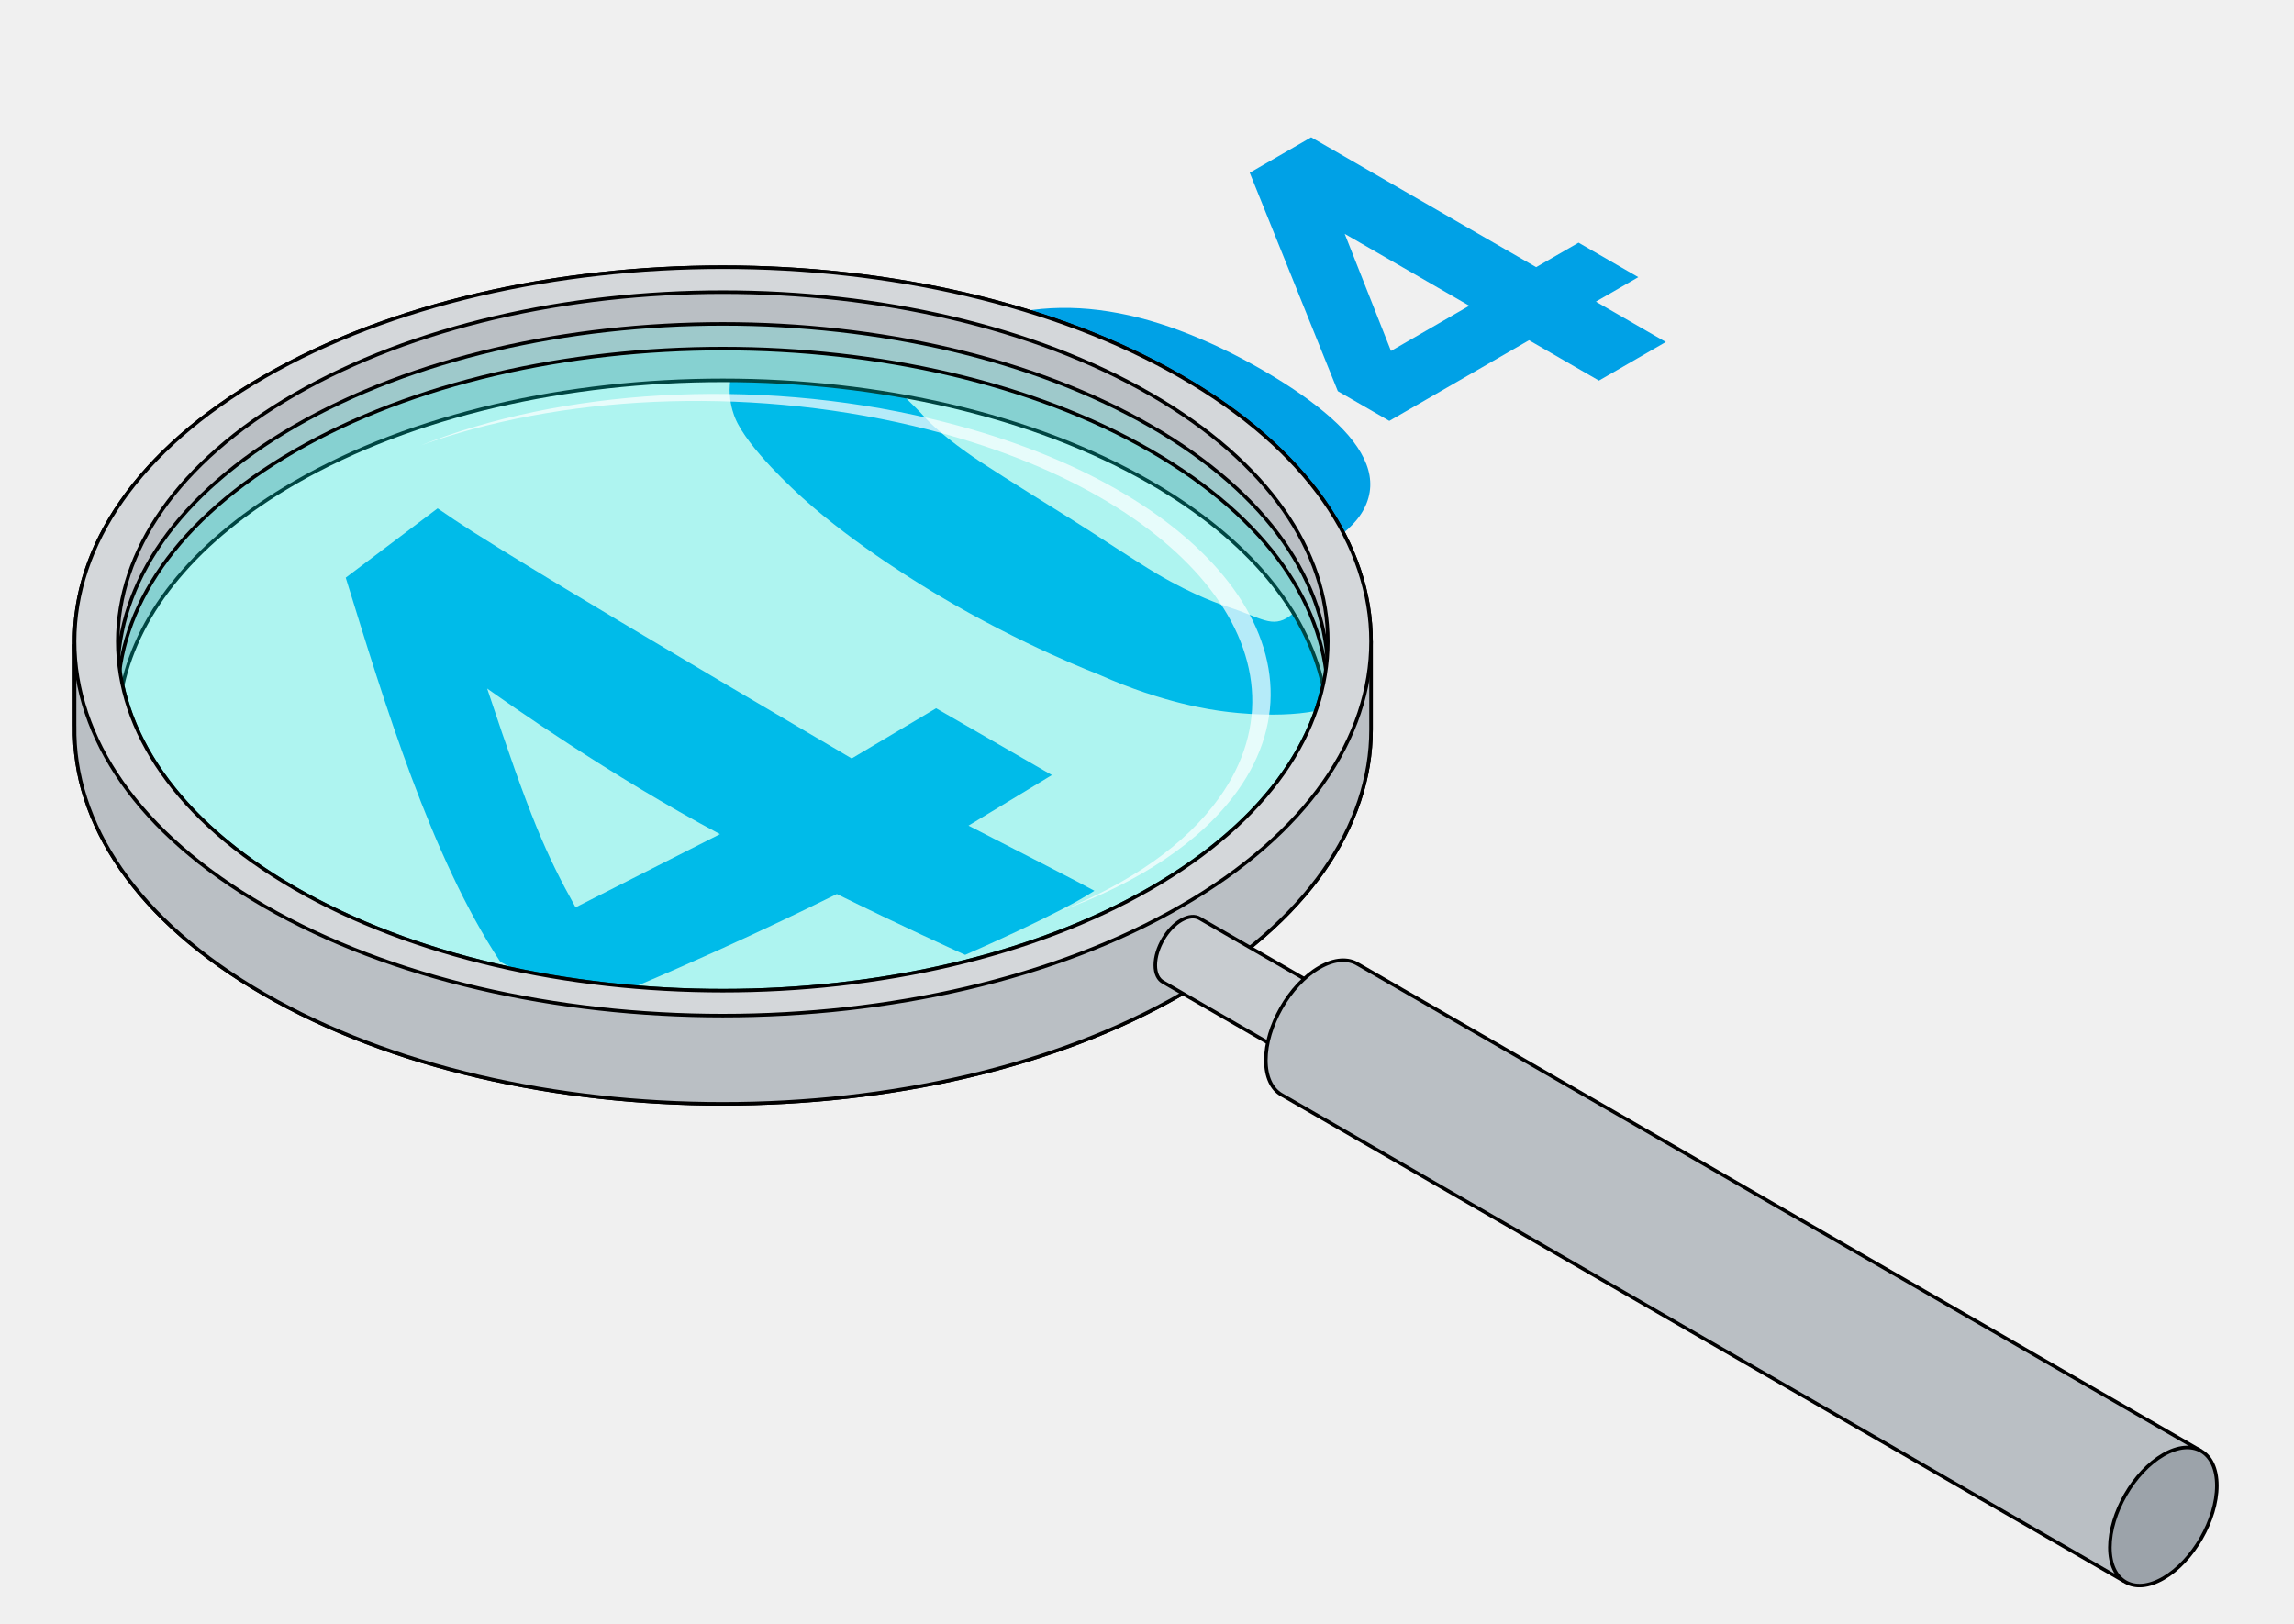
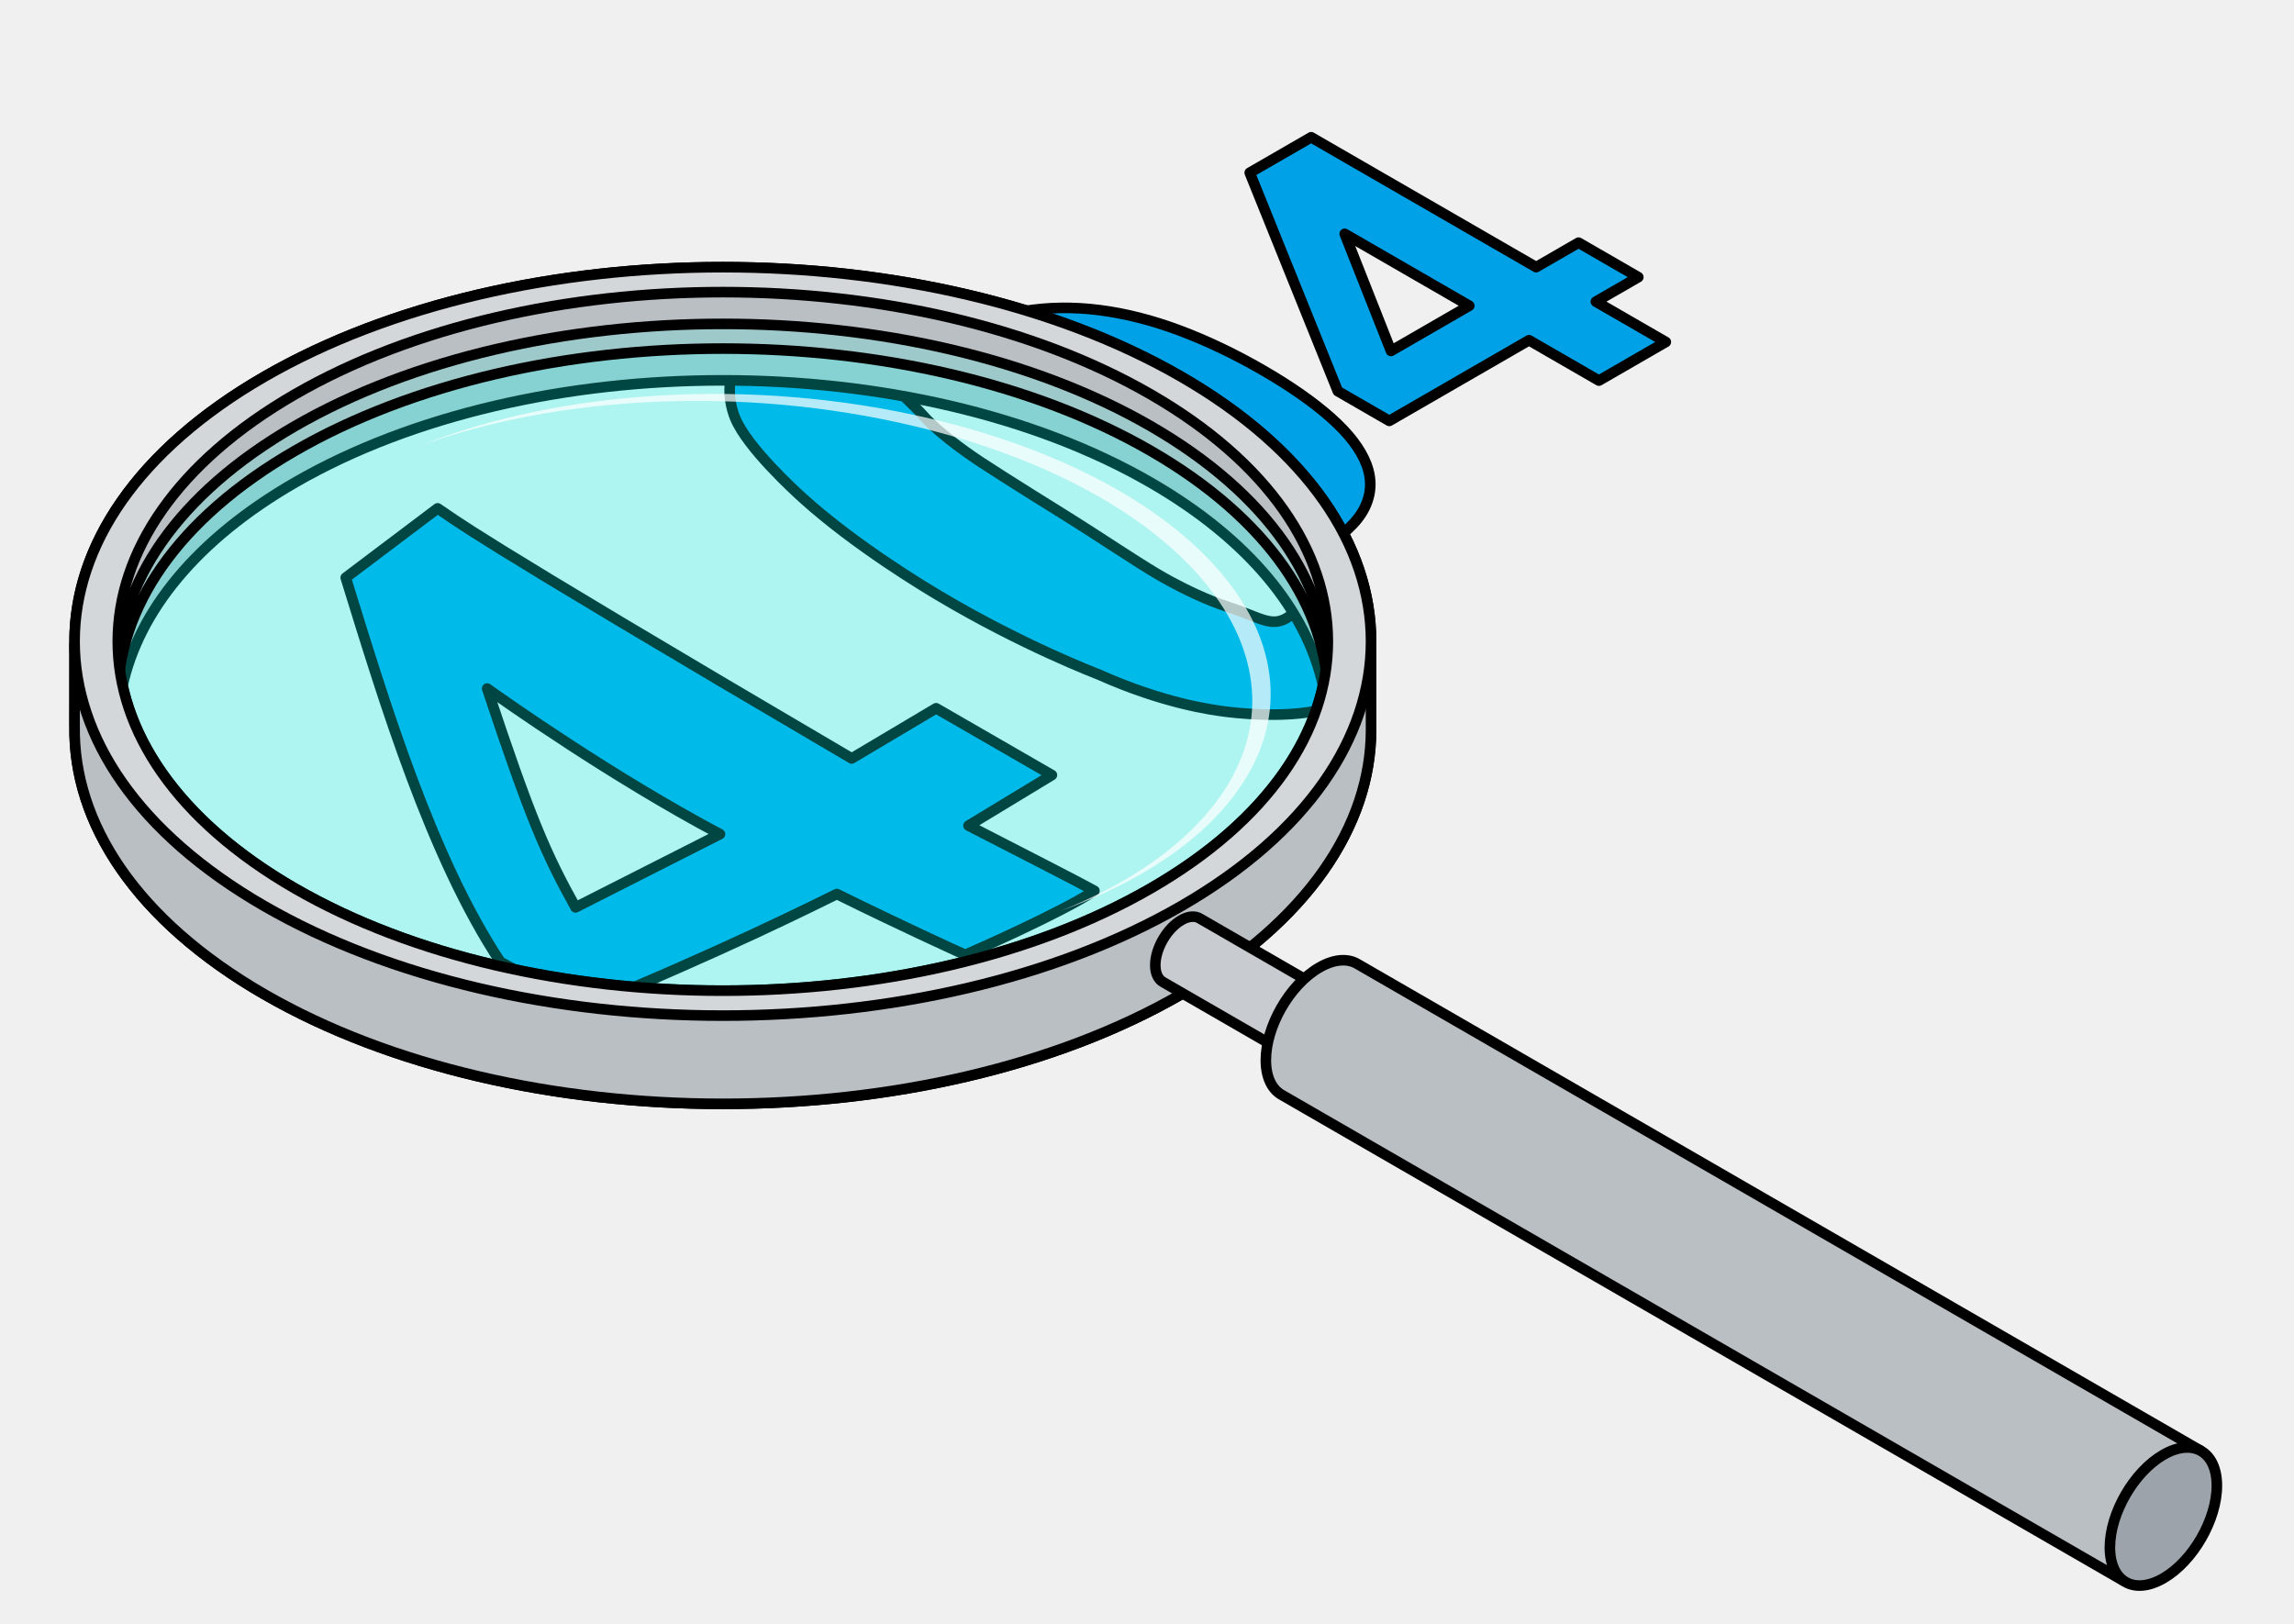
- <svg xmlns="http://www.w3.org/2000/svg" width="100%" height="100%" viewBox="0 0 650 460" version="1.1" xml:space="preserve" style="fill-rule:evenodd;clip-rule:evenodd;stroke-linecap:square;stroke-linejoin:round;stroke-miterlimit:1;">
-   <path id="text" d="M385.141,180.729C383.44,184.787 383.188,198.261 377.505,200.238C366.241,204.154 348.789,201.862 346.941,201.619C343.458,201.162 329.752,199.362 311.455,191.197C310.849,190.927 289.921,183.026 265.933,168.725C262.532,166.697 242.465,154.734 227.4,141.082C225.582,139.435 211.73,126.882 208.284,118.431C207.817,117.286 204.056,108.063 210.324,99.678C213.64,95.243 318.913,107.58 331.069,112.145C343.225,116.709 387.597,168.21 385.141,180.729ZM365.425,174.597C386.591,159.465 274.176,94.305 257.103,106.951C252.283,110.522 256.282,111.826 261.572,117.746C266.859,123.661 276.525,130.029 277.996,130.999C284.802,135.483 301.521,145.872 303.585,147.154C309.665,150.933 322.159,159.276 327.89,162.643C338.671,168.976 346.295,171.449 348.168,172.056C357.382,175.043 360.466,178.143 365.425,174.597ZM298.055,219.632L274.427,233.958C288.567,241.218 306.704,250.508 310.099,252.425C300.37,258.82 275.856,269.544 273.48,270.583C270.517,269.236 255.198,262.271 237.124,253.342C230.682,256.533 202.565,270.461 168.057,284.543C157.281,281.01 143.699,273.611 141.762,272.556C122.058,242.723 108.869,198.96 97.962,163.696L123.997,144.058C129.639,147.687 128.186,148.493 241.326,214.922L265.25,200.705L298.055,219.632ZM204.002,236.372C173.146,219.996 142.973,198.613 138.037,195.115C150.266,231.922 154.63,241.892 163.087,257.123L204.002,236.372Z" style="fill:rgb(0,161,230);" />
-   <path id="text1" d="M374.209,155.451C372.697,156.324 289.239,88.324 289.873,88.217C296.827,87.044 304.02,86.928 311.454,87.869C318.887,88.811 326.495,90.743 334.279,93.666C342.062,96.588 349.886,100.32 357.749,104.86C365.613,109.4 372.076,113.917 377.138,118.41C382.2,122.904 385.546,127.297 387.177,131.589C388.808,135.88 388.608,140.033 386.576,144.048C384.544,148.063 380.422,151.864 374.209,155.451ZM464.208,78.537L452.193,85.474L472.002,96.911L453.055,107.85L433.246,96.413L393.657,119.27L379.071,110.848L354.11,48.946L371.517,38.896L435.265,75.701L447.281,68.764L464.208,78.537ZM416.318,86.64L381.023,66.262L394.136,99.447L416.318,86.64Z" style="fill:rgb(0,161,230);" />
+ <svg xmlns="http://www.w3.org/2000/svg" width="100%" height="100%" viewBox="0 0 650 460" version="1.1" xml:space="preserve" style="fill-rule:evenodd;clip-rule:evenodd;stroke-linejoin:round;stroke-miterlimit:2;">
+   <g id="Layer1">
+     </g>
+   <rect id="Magnifying-glass" x="0" y="0" width="650" height="460" style="fill:none;" />
+   <path id="text" d="M385.141,180.729C383.44,184.787 383.188,198.261 377.505,200.238C366.241,204.154 348.789,201.862 346.941,201.619C343.458,201.162 329.752,199.362 311.455,191.197C310.849,190.927 289.921,183.026 265.933,168.725C262.532,166.697 242.465,154.734 227.4,141.082C225.582,139.435 211.73,126.882 208.284,118.431C207.817,117.286 204.056,108.063 210.324,99.678C213.64,95.243 318.913,107.58 331.069,112.145C343.225,116.709 387.597,168.21 385.141,180.729ZM365.425,174.597C386.591,159.465 274.176,94.305 257.103,106.951C252.283,110.522 256.282,111.826 261.572,117.746C266.859,123.661 276.525,130.029 277.996,130.999C284.802,135.483 301.521,145.872 303.585,147.154C309.665,150.933 322.159,159.276 327.89,162.643C338.671,168.976 346.295,171.449 348.168,172.056C357.382,175.043 360.466,178.143 365.425,174.597ZM298.055,219.632L274.427,233.958C288.567,241.218 306.704,250.508 310.099,252.425C300.37,258.82 275.856,269.544 273.48,270.583C270.517,269.236 255.198,262.271 237.124,253.342C230.682,256.533 202.565,270.461 168.057,284.543C157.281,281.01 143.699,273.611 141.762,272.556C122.058,242.723 108.869,198.96 97.962,163.696L123.997,144.058C129.639,147.687 128.186,148.493 241.326,214.922L265.25,200.705L298.055,219.632ZM204.002,236.372C173.146,219.996 142.973,198.613 138.037,195.115C150.266,231.922 154.63,241.892 163.087,257.123L204.002,236.372Z" style="fill:rgb(0,161,230);stroke:black;stroke-width:3px;" />
+   <path id="text1" d="M374.209,155.451C372.697,156.324 289.239,88.324 289.873,88.217C296.827,87.044 304.02,86.928 311.454,87.869C318.887,88.811 326.495,90.743 334.279,93.666C342.062,96.588 349.886,100.32 357.749,104.86C365.613,109.4 372.076,113.917 377.138,118.41C382.2,122.904 385.546,127.297 387.177,131.589C388.808,135.88 388.608,140.033 386.576,144.048C384.544,148.063 380.422,151.864 374.209,155.451ZM464.208,78.537L452.193,85.474L472.002,96.911L453.055,107.85L433.246,96.413L393.657,119.27L379.071,110.848L354.11,48.946L371.517,38.896L435.265,75.701L447.281,68.764L464.208,78.537ZM416.318,86.64L381.023,66.262L394.136,99.447L416.318,86.64Z" style="fill:rgb(0,161,230);stroke:black;stroke-width:3px;" />
  <g id="Glass">
-     <path d="M21.139,182.808C20.67,155.306 38.591,127.72 74.902,106.755C146.598,65.362 263.014,65.362 334.71,106.755C370.574,127.462 388.498,154.629 388.482,181.793L388.482,206.755C388.482,233.907 370.558,261.058 334.71,281.755C263.014,323.149 146.598,323.149 74.902,281.755C38.614,260.804 20.693,233.239 21.138,205.755L21.13,205.755L21.139,182.808ZM374.87,194.236C370.259,173.214 353.986,152.884 326.049,136.755C259.133,98.121 150.478,98.121 83.562,136.755C55.629,152.883 39.356,173.209 34.744,194.229L34.744,194.282C39.356,215.301 55.629,235.628 83.562,251.755C150.478,290.389 259.133,290.389 326.049,251.755C353.986,235.626 370.259,215.297 374.87,194.274L374.87,194.236Z" style="fill:rgb(186,191,196);stroke:black;stroke-width:1px;" />
-     <path d="M83.562,120.755C16.646,159.389 16.646,222.121 83.562,260.755C150.478,299.389 259.133,299.389 326.049,260.755C392.966,222.121 392.966,159.389 326.049,120.755C259.133,82.121 150.478,82.121 83.562,120.755Z" style="fill:rgb(0,255,243);fill-opacity:0.15;stroke:black;stroke-width:1px;" />
-     <path d="M83.562,127.755C16.646,166.389 16.646,229.121 83.562,267.755C150.478,306.389 259.133,306.389 326.049,267.755C392.966,229.121 392.966,166.389 326.049,127.755C259.133,89.121 150.478,89.121 83.562,127.755Z" style="fill:rgb(0,255,243);fill-opacity:0.15;stroke:black;stroke-width:1px;" />
+     <path d="M21.139,182.808C20.67,155.306 38.591,127.72 74.902,106.755C146.598,65.362 263.014,65.362 334.71,106.755C370.574,127.462 388.498,154.629 388.482,181.793L388.482,206.755C388.482,233.907 370.558,261.058 334.71,281.755C263.014,323.149 146.598,323.149 74.902,281.755C38.614,260.804 20.693,233.239 21.138,205.755L21.13,205.755L21.139,182.808ZM374.87,194.236C370.259,173.214 353.986,152.884 326.049,136.755C259.133,98.121 150.478,98.121 83.562,136.755C55.629,152.883 39.356,173.209 34.744,194.229L34.744,194.282C39.356,215.301 55.629,235.628 83.562,251.755C150.478,290.389 259.133,290.389 326.049,251.755C353.986,235.626 370.259,215.297 374.87,194.274L374.87,194.236Z" style="fill:rgb(186,191,196);stroke:black;stroke-width:3px;stroke-linecap:square;stroke-miterlimit:1;" />
+     <path d="M83.562,120.755C16.646,159.389 16.646,222.121 83.562,260.755C150.478,299.389 259.133,299.389 326.049,260.755C392.966,222.121 392.966,159.389 326.049,120.755C259.133,82.121 150.478,82.121 83.562,120.755Z" style="fill:rgb(0,255,243);fill-opacity:0.15;stroke:black;stroke-width:3px;stroke-linecap:square;stroke-miterlimit:1;" />
+     <path d="M83.562,127.755C16.646,166.389 16.646,229.121 83.562,267.755C150.478,306.389 259.133,306.389 326.049,267.755C392.966,229.121 392.966,166.389 326.049,127.755C259.133,89.121 150.478,89.121 83.562,127.755Z" style="fill:rgb(0,255,243);fill-opacity:0.15;stroke:black;stroke-width:3px;stroke-linecap:square;stroke-miterlimit:1;" />
    <path d="M300.405,258.174C320.131,250.276 335.974,239.385 345.493,226.011C373.973,185.996 335.123,138.806 258.79,120.697C210.178,109.164 158.012,112.189 119.179,126.243C158.474,110.511 213.178,106.657 263.998,118.714C340.331,136.823 379.181,184.013 350.701,224.028C340.358,238.56 322.549,250.16 300.405,258.174Z" style="fill:white;fill-opacity:0.71;" />
-     <path d="M21.139,182.808C22.083,182.646 55.932,252.427 99.821,264.689C141.551,289.769 282.414,285.492 316.523,262.255C359.118,249.577 388.482,181.793 388.482,181.793L388.482,206.755C388.482,233.907 370.558,261.058 334.71,281.755C263.014,323.149 146.598,323.149 74.902,281.755C38.614,260.804 20.693,233.239 21.138,205.755L21.13,205.755L21.139,182.808Z" style="fill:rgb(186,191,196);stroke:black;stroke-width:1px;" />
-     <path d="M74.902,106.755C146.598,65.362 263.014,65.362 334.71,106.755C406.406,148.149 406.406,215.362 334.71,256.755C263.014,298.149 146.598,298.149 74.902,256.755C3.206,215.362 3.206,148.149 74.902,106.755ZM83.562,111.755C16.646,150.389 16.646,213.121 83.562,251.755C150.478,290.389 259.133,290.389 326.049,251.755C392.966,213.121 392.966,150.389 326.049,111.755C259.133,73.121 150.478,73.121 83.562,111.755Z" style="fill:rgb(212,215,218);stroke:black;stroke-width:1px;" />
+     <path d="M21.139,182.808C22.083,182.646 55.932,252.427 99.821,264.689C141.551,289.769 282.414,285.492 316.523,262.255C359.118,249.577 388.482,181.793 388.482,181.793L388.482,206.755C388.482,233.907 370.558,261.058 334.71,281.755C263.014,323.149 146.598,323.149 74.902,281.755C38.614,260.804 20.693,233.239 21.138,205.755L21.13,205.755L21.139,182.808Z" style="fill:rgb(186,191,196);stroke:black;stroke-width:3px;stroke-linecap:square;stroke-miterlimit:1;" />
+     <path d="M74.902,106.755C146.598,65.362 263.014,65.362 334.71,106.755C406.406,148.149 406.406,215.362 334.71,256.755C263.014,298.149 146.598,298.149 74.902,256.755C3.206,215.362 3.206,148.149 74.902,106.755ZM83.562,111.755C16.646,150.389 16.646,213.121 83.562,251.755C150.478,290.389 259.133,290.389 326.049,251.755C392.966,213.121 392.966,150.389 326.049,111.755C259.133,73.121 150.478,73.121 83.562,111.755Z" style="fill:rgb(212,215,218);stroke:black;stroke-width:3px;stroke-linecap:square;stroke-miterlimit:1;" />
  </g>
  <g id="Handle">
-     <path d="M329.607,278.326C328.215,277.582 327.348,275.91 327.348,273.505C327.348,271.101 328.215,268.427 329.607,266.077C330.931,263.842 332.729,261.899 334.71,260.755C336.78,259.56 338.651,259.468 339.989,260.286L339.99,260.286L378.011,282.237L378.003,282.242C379.459,282.954 380.372,284.651 380.372,287.119C380.372,291.81 377.074,297.523 373.011,299.869C370.887,301.095 368.972,301.16 367.628,300.272L367.628,300.279L329.607,278.328L329.607,278.326Z" style="fill:rgb(200,204,208);stroke:black;stroke-width:1px;" />
-     <path d="M362.988,310.15C360.321,308.535 358.676,305.171 358.676,300.418C358.676,295.665 360.321,290.403 362.988,285.707C365.741,280.862 369.583,276.621 373.832,274.168C378.164,271.667 382.075,271.513 384.838,273.288L384.846,273.283L623.469,411.053L601.612,447.919L363.248,310.3C363.161,310.251 363.074,310.201 362.988,310.15Z" style="fill:rgb(186,191,196);stroke:black;stroke-width:1px;" />
-     <path d="M612.989,412.246C621.353,407.416 628.144,411.337 628.144,420.996C628.144,430.654 621.353,442.416 612.989,447.246C604.624,452.075 597.833,448.154 597.833,438.496C597.833,428.837 604.624,417.075 612.989,412.246Z" style="fill:rgb(156,163,170);stroke:black;stroke-width:1px;" />
+     <path d="M329.607,278.326C328.215,277.582 327.348,275.91 327.348,273.505C327.348,271.101 328.215,268.427 329.607,266.077C330.931,263.842 332.729,261.899 334.71,260.755C336.78,259.56 338.651,259.468 339.989,260.286L339.99,260.286L378.011,282.237L378.003,282.242C379.459,282.954 380.372,284.651 380.372,287.119C380.372,291.81 377.074,297.523 373.011,299.869C370.887,301.095 368.972,301.16 367.628,300.272L367.628,300.279L329.607,278.328L329.607,278.326Z" style="fill:rgb(200,204,208);stroke:black;stroke-width:3px;stroke-linecap:square;stroke-miterlimit:1;" />
+     <path d="M362.988,310.15C360.321,308.535 358.676,305.171 358.676,300.418C358.676,295.665 360.321,290.403 362.988,285.707C365.741,280.862 369.583,276.621 373.832,274.168C378.164,271.667 382.075,271.513 384.838,273.288L384.846,273.283L623.469,411.053L601.612,447.919L363.248,310.3C363.161,310.251 363.074,310.201 362.988,310.15Z" style="fill:rgb(186,191,196);stroke:black;stroke-width:3px;stroke-linecap:square;stroke-miterlimit:1;" />
+     <path d="M612.989,412.246C621.353,407.416 628.144,411.337 628.144,420.996C628.144,430.654 621.353,442.416 612.989,447.246C604.624,452.075 597.833,448.154 597.833,438.496C597.833,428.837 604.624,417.075 612.989,412.246Z" style="fill:rgb(156,163,170);stroke:black;stroke-width:3px;stroke-linecap:square;stroke-miterlimit:1;" />
  </g>
</svg>
